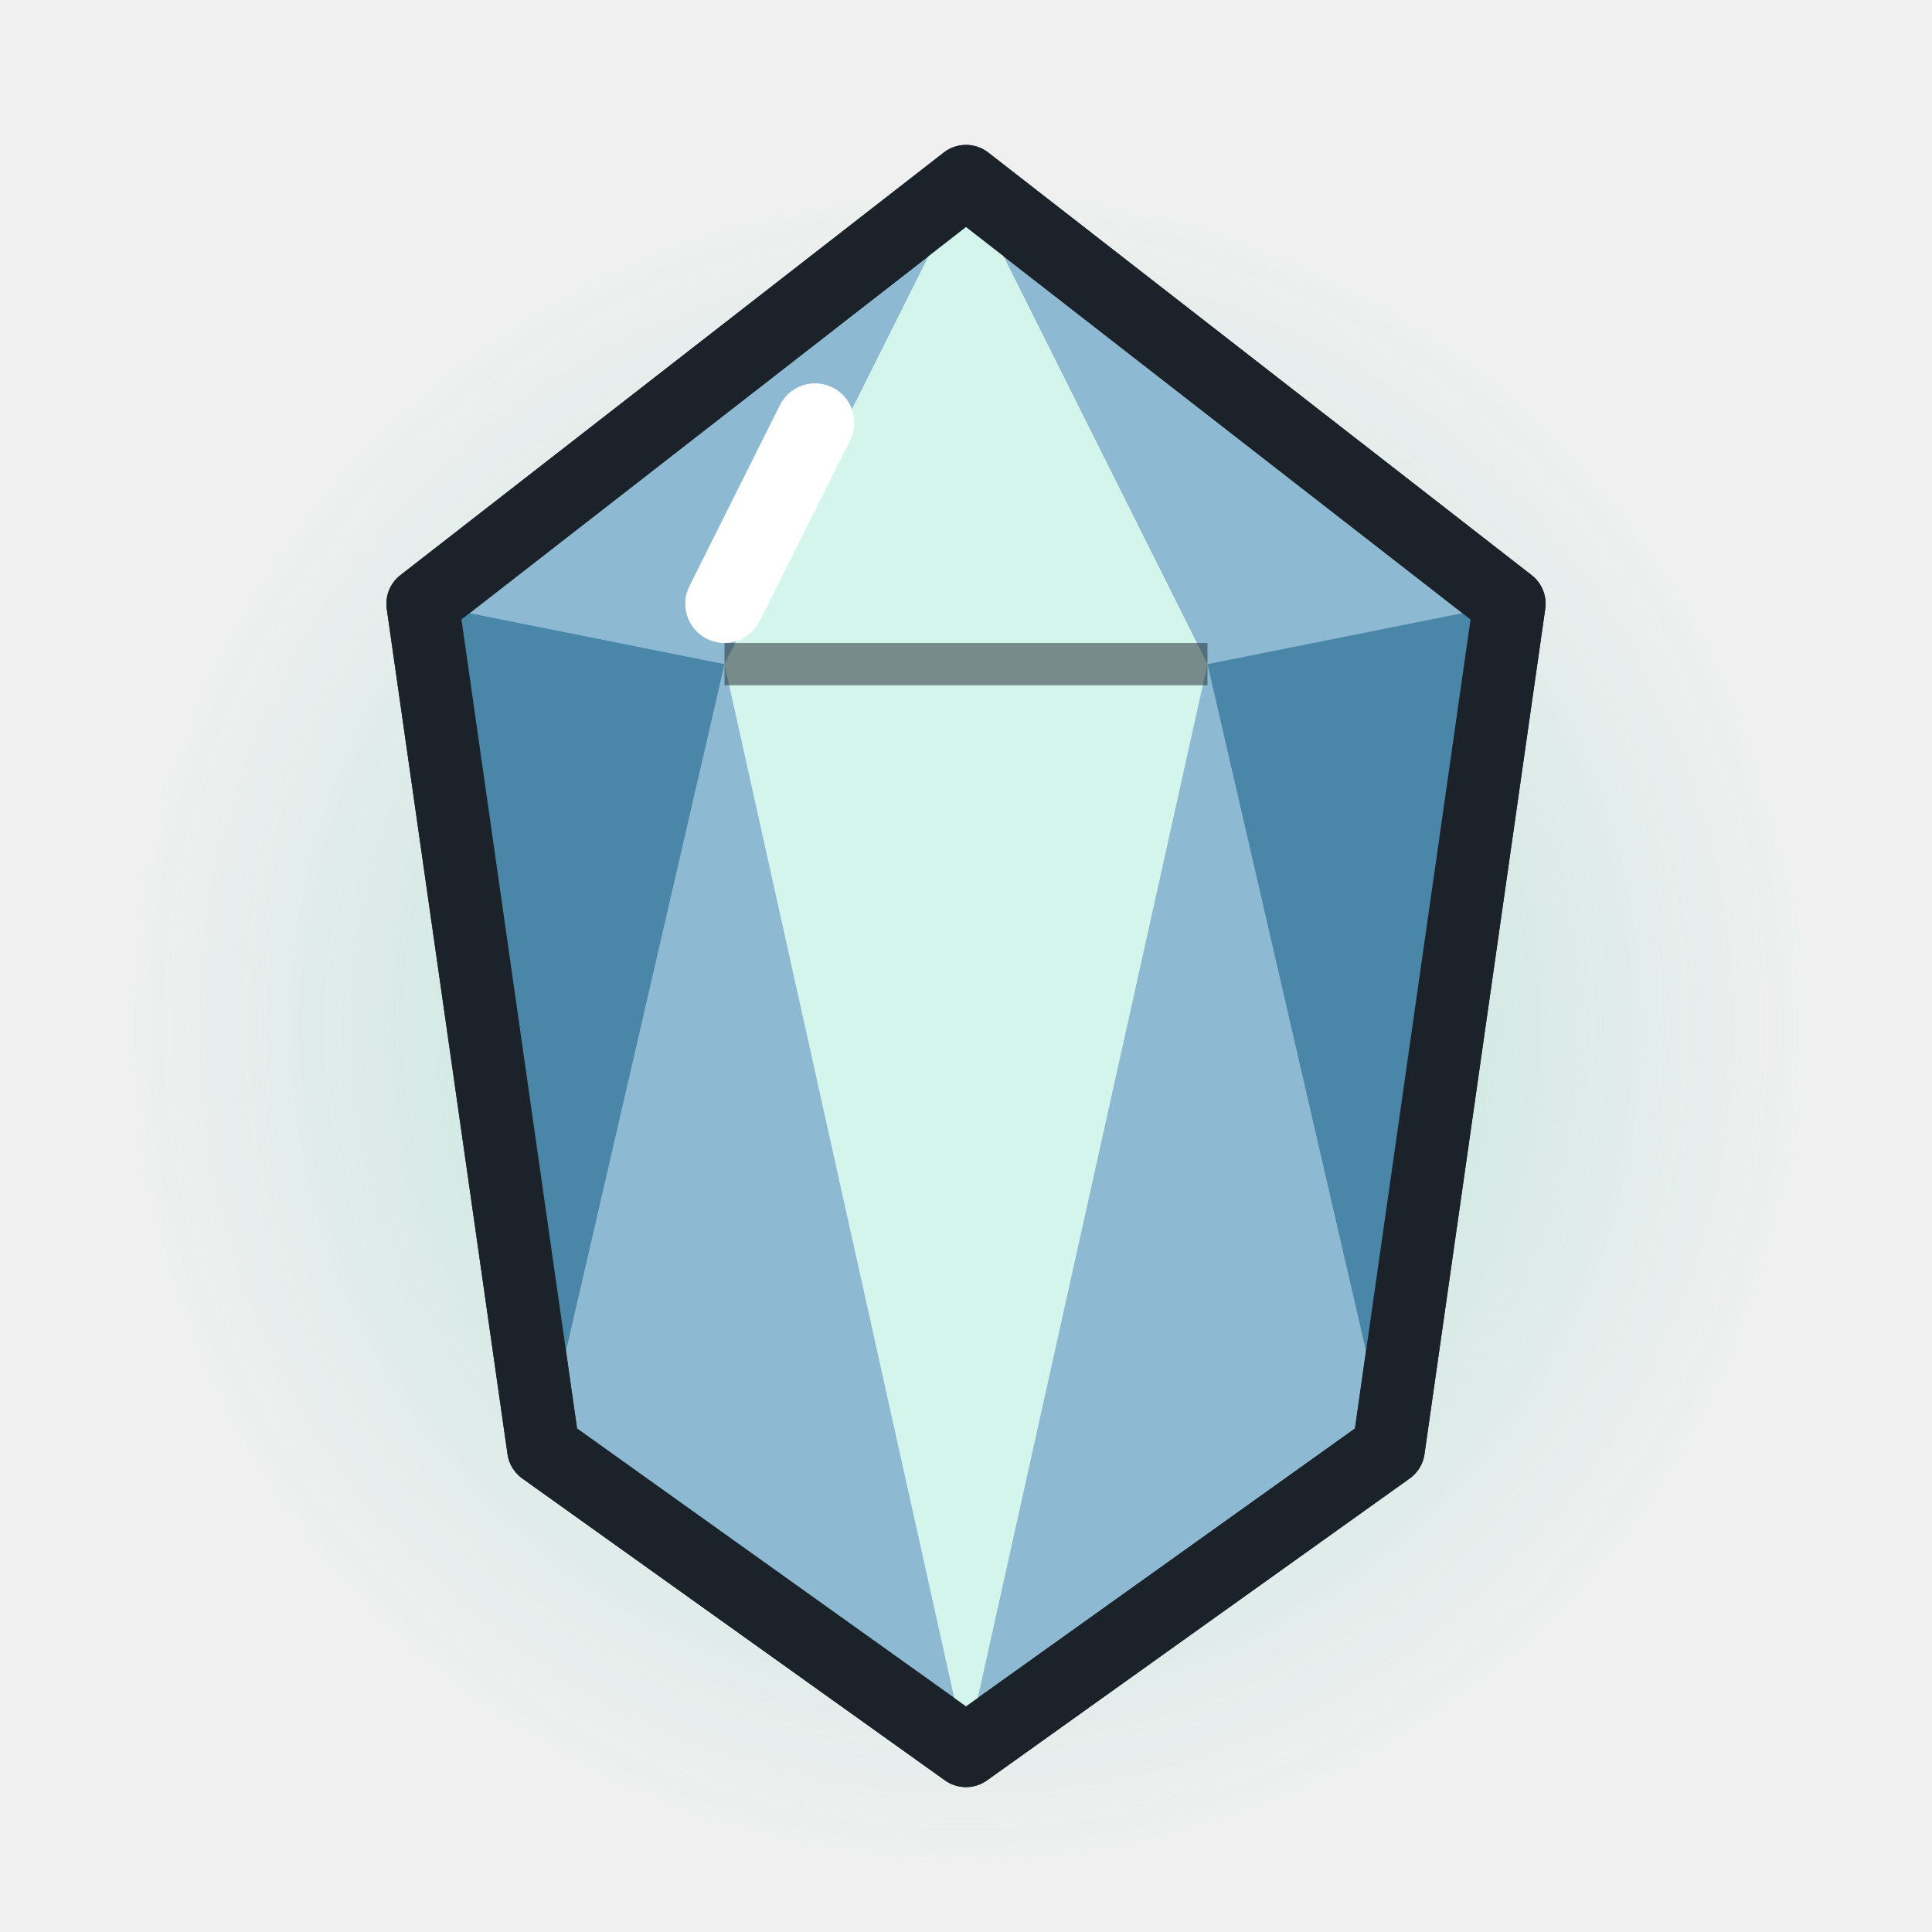
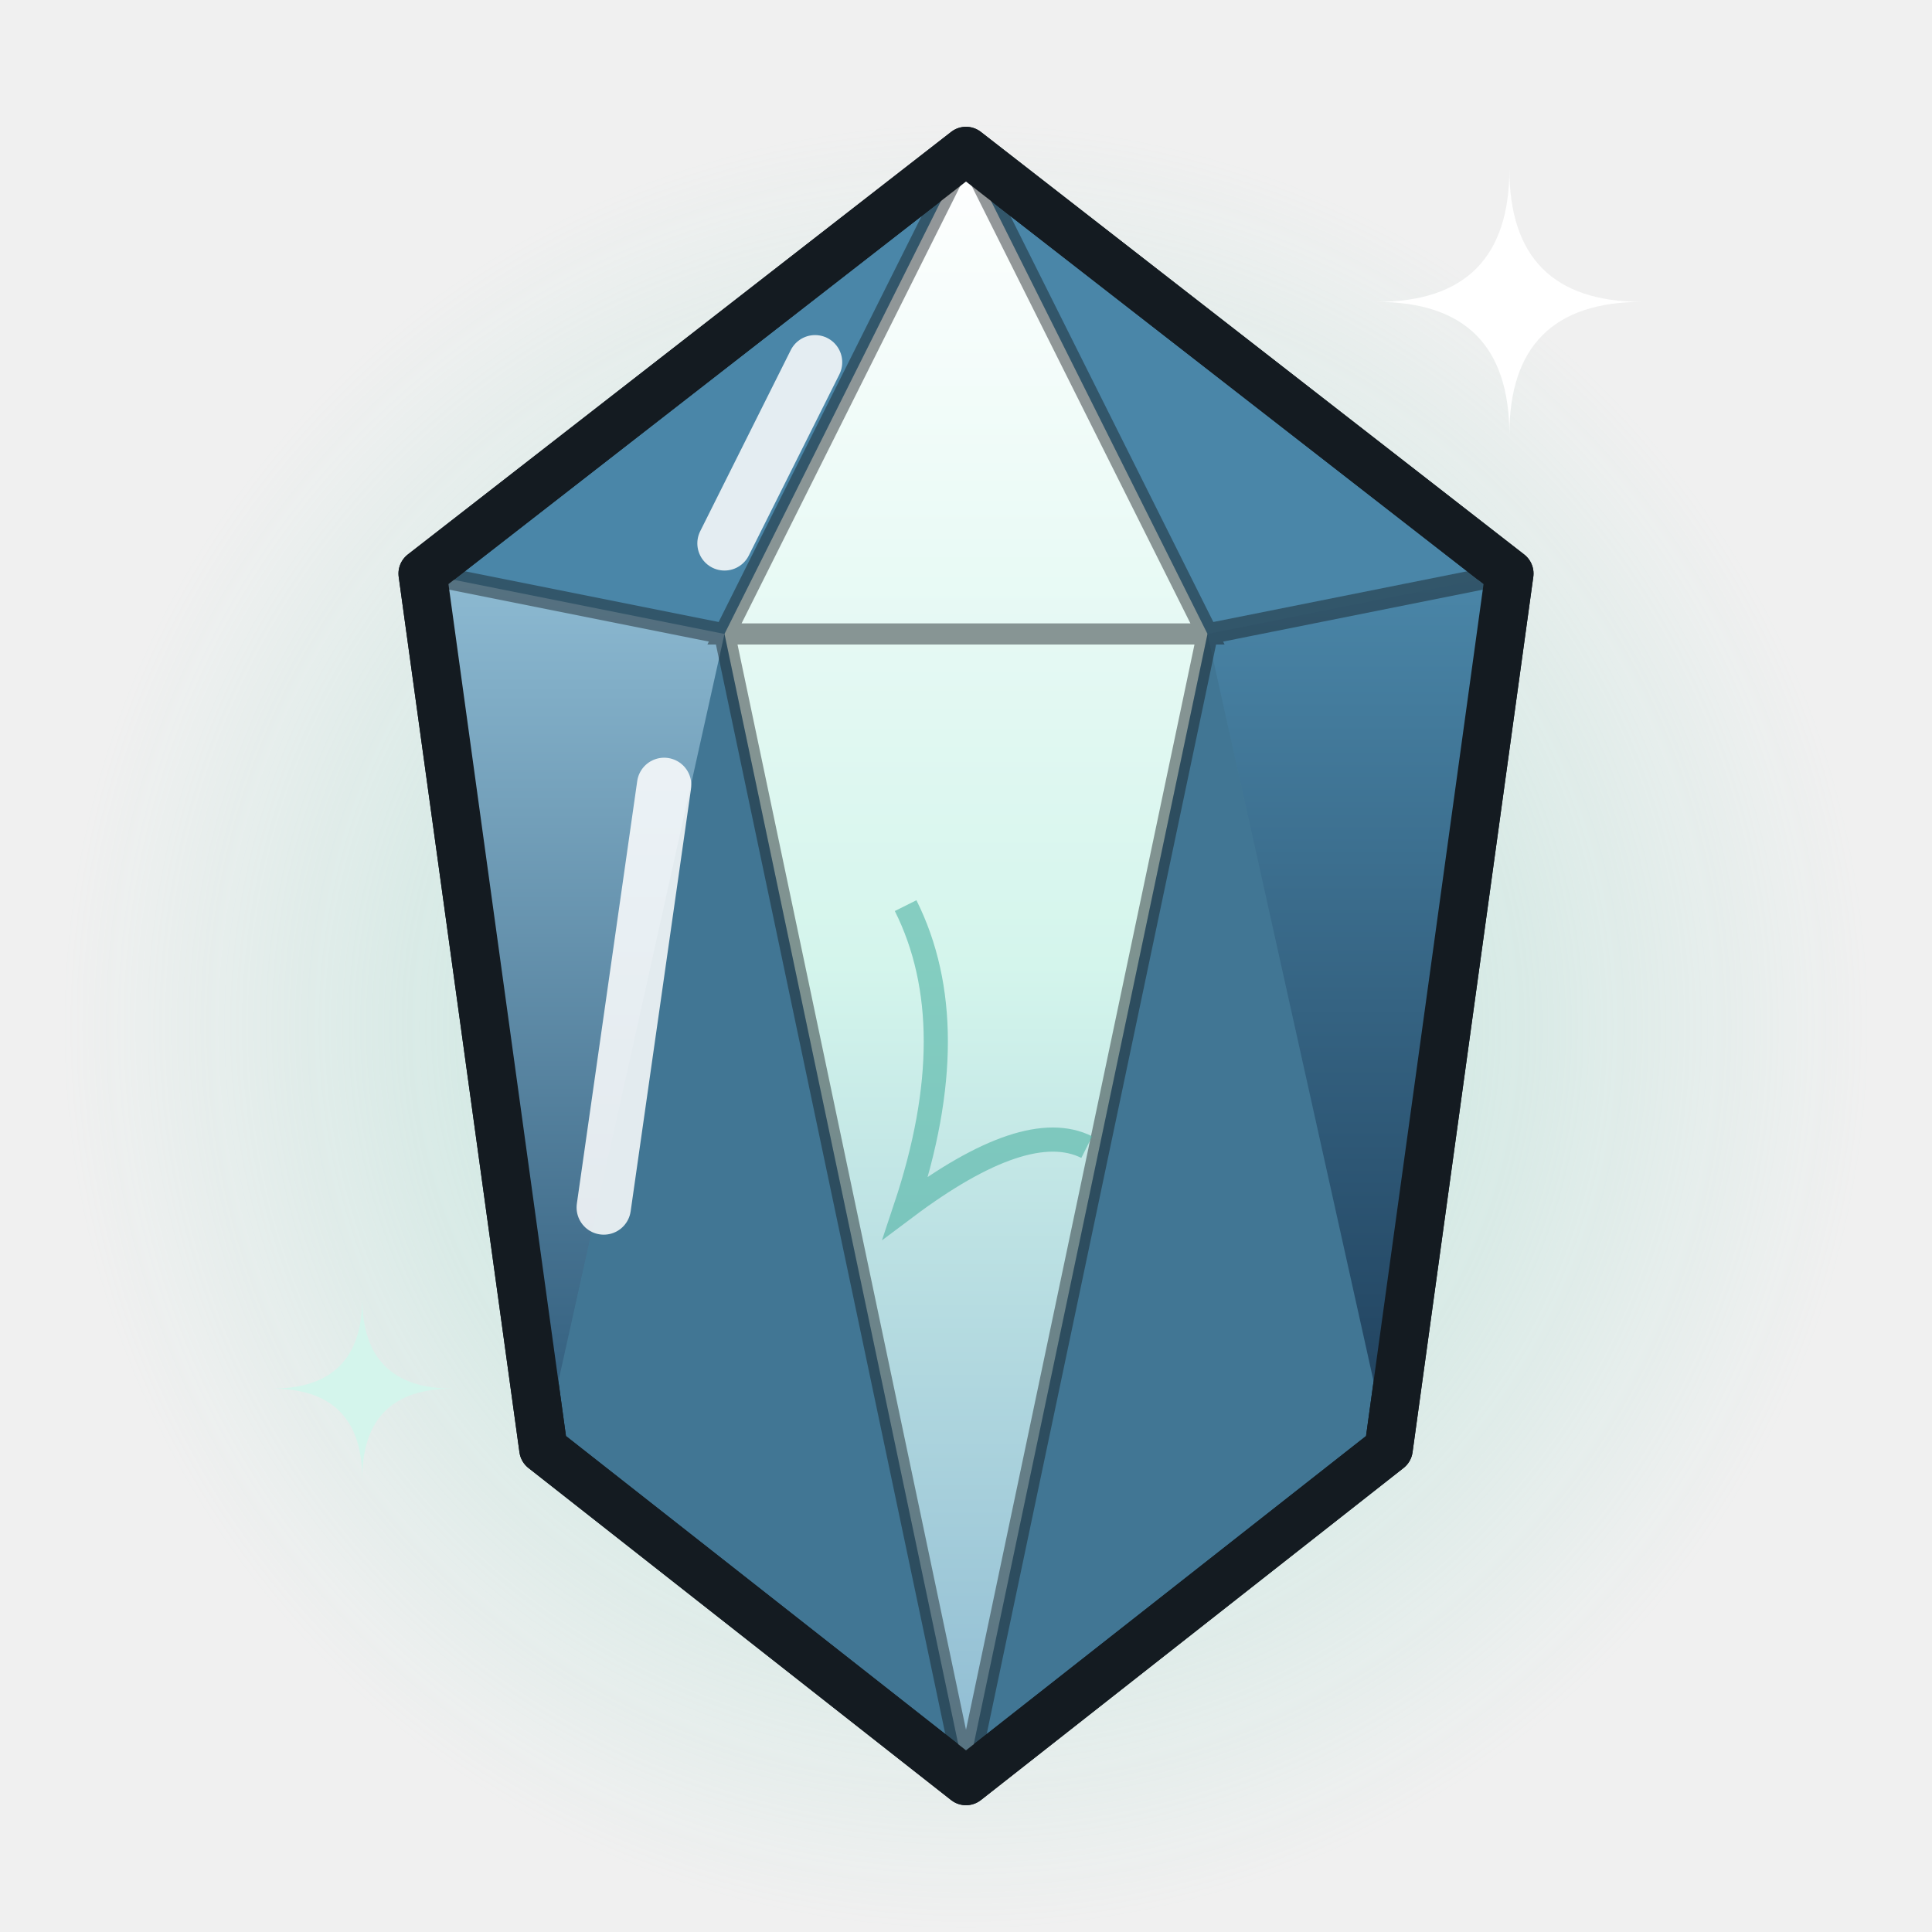
<svg xmlns="http://www.w3.org/2000/svg" viewBox="0 0 64 64">
  <defs>
-     <radialGradient id="g">
-       <stop offset="0" stop-color="#8fd9c8" stop-opacity="0.7" />
+     <radialGradient id="shisvg0r0">
+       <stop offset="0" stop-color="#8fd9c8" stop-opacity="0.6" />
      <stop offset="1" stop-color="#8fd9c8" stop-opacity="0" />
    </radialGradient>
+     <linearGradient id="shisvg0g1" x1="0" y1="0" x2="0" y2="1">
+       <stop offset="0" stop-color="#fff" />
+       <stop offset="0.5" stop-color="#d4f5ec" />
+       <stop offset="1" stop-color="#8dbad2" />
+     </linearGradient>
+     <linearGradient id="shisvg0g2" x1="0" y1="0" x2="0" y2="1">
+       <stop offset="0" stop-color="#8dbad2" />
+       <stop offset="1" stop-color="#2e5a7a" />
+     </linearGradient>
+     <linearGradient id="shisvg0g3" x1="0" y1="0" x2="0" y2="1">
+       <stop offset="0" stop-color="#4a86a8" />
+       <stop offset="1" stop-color="#1f3f5b" />
+     </linearGradient>
  </defs>
-   <circle cx="32" cy="34" r="28" fill="url(#g)" />
-   <path d="M32 6L50 20L46 48L32 58L18 48L14 20Z" fill="#8dbad2" stroke="#1b2229" stroke-width="2.4" stroke-linejoin="round" stroke-linecap="round" />
-   <path d="M32 6L40 22L32 58L24 22Z" fill="#d4f5ec" />
-   <path d="M14 20L24 22L18 48ZM50 20L40 22L46 48Z" fill="#4a86a8" />
-   <path d="M24 22H40" stroke="#1b2229" stroke-width="1.4" stroke-opacity=".5" />
-   <path d="M32 6L50 20L46 48L32 58L18 48L14 20Z" fill="none" stroke="#1b2229" stroke-width="2.4" stroke-linejoin="round" stroke-linecap="round" />
-   <path d="M27 14l-3 6" stroke="#fff" stroke-width="2.6" stroke-linecap="round" />
+   <circle cx="32" cy="34" r="30" fill="url(#shisvg0r0)" />
+   <path d="M32 5L50 19L46 48L32 59L18 48L14 19Z" fill="#4a86a8" stroke="#141b21" stroke-width="1.6" stroke-linejoin="round" stroke-linecap="round" />
+   <path d="M32 5L40 21L32 59L24 21Z" fill="url(#shisvg0g1)" />
+   <path d="M14 19L24 21L18 48Z" fill="url(#shisvg0g2)" />
+   <path d="M50 19L40 21L46 48Z" fill="url(#shisvg0g3)" />
+   <path d="M18 48L32 59L24 21ZM46 48L32 59L40 21Z" fill="#000" fill-opacity=".12" />
+   <path d="M32 5L24 21H40ZM24 21L32 59M40 21L32 59M14 19L24 21M50 19L40 21" fill="none" stroke="#141b21" stroke-opacity=".45" stroke-width=".7" />
+   <path d="M32 5L50 19L46 48L32 59L18 48L14 19Z" fill="none" stroke="#141b21" stroke-width="1.6" stroke-linejoin="round" stroke-linecap="round" />
+   <path d="M27 12l-3 6M22 26l-2 14" stroke="#fff" stroke-width="1.8" stroke-linecap="round" stroke-opacity=".85" />
+   <path d="M30 30q2 4 0 10q4 -3 6 -2" fill="none" stroke="#4fb3a4" stroke-opacity=".6" stroke-width=".8" />
+   <path d="M50 5.6Q50 10 54.4 10Q50 10 50 14.4Q50 10 45.6 10Q50 10 50 5.6Z" fill="#fff" />
+   <path d="M12 43Q12 46 15 46Q12 46 12 49Q12 46 9 46Q12 46 12 43Z" fill="#d4f5ec" />
</svg>
